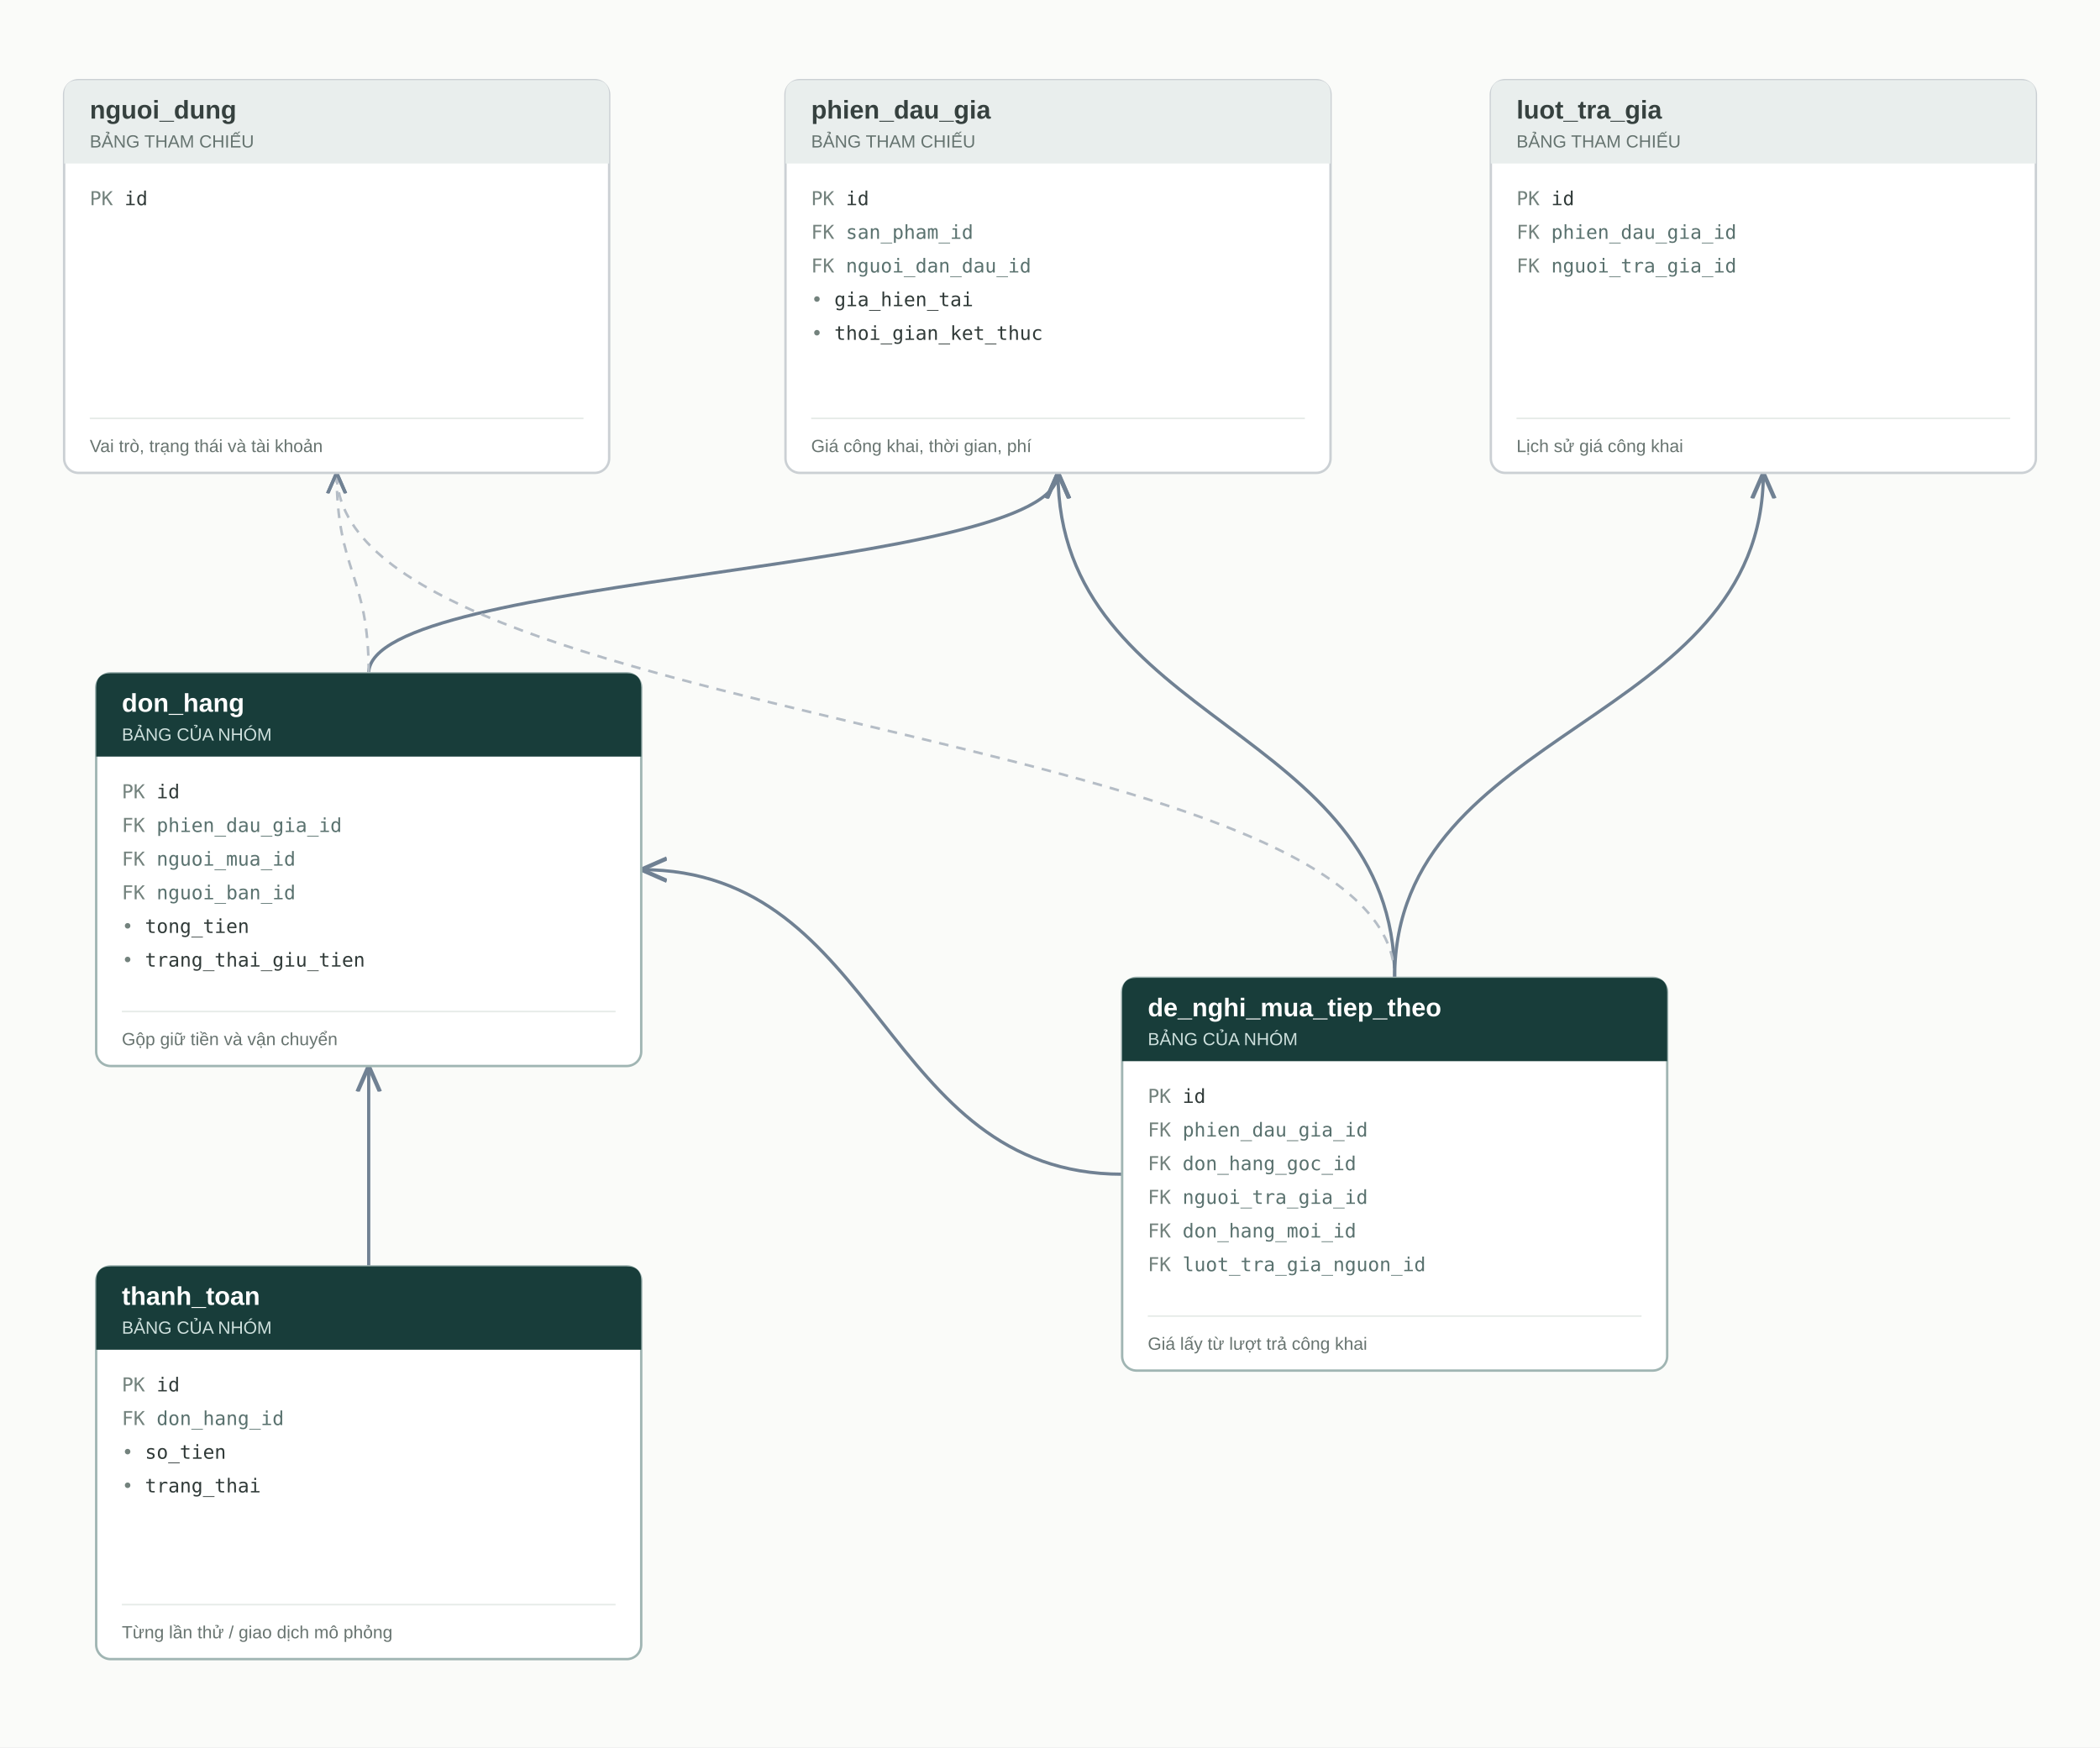
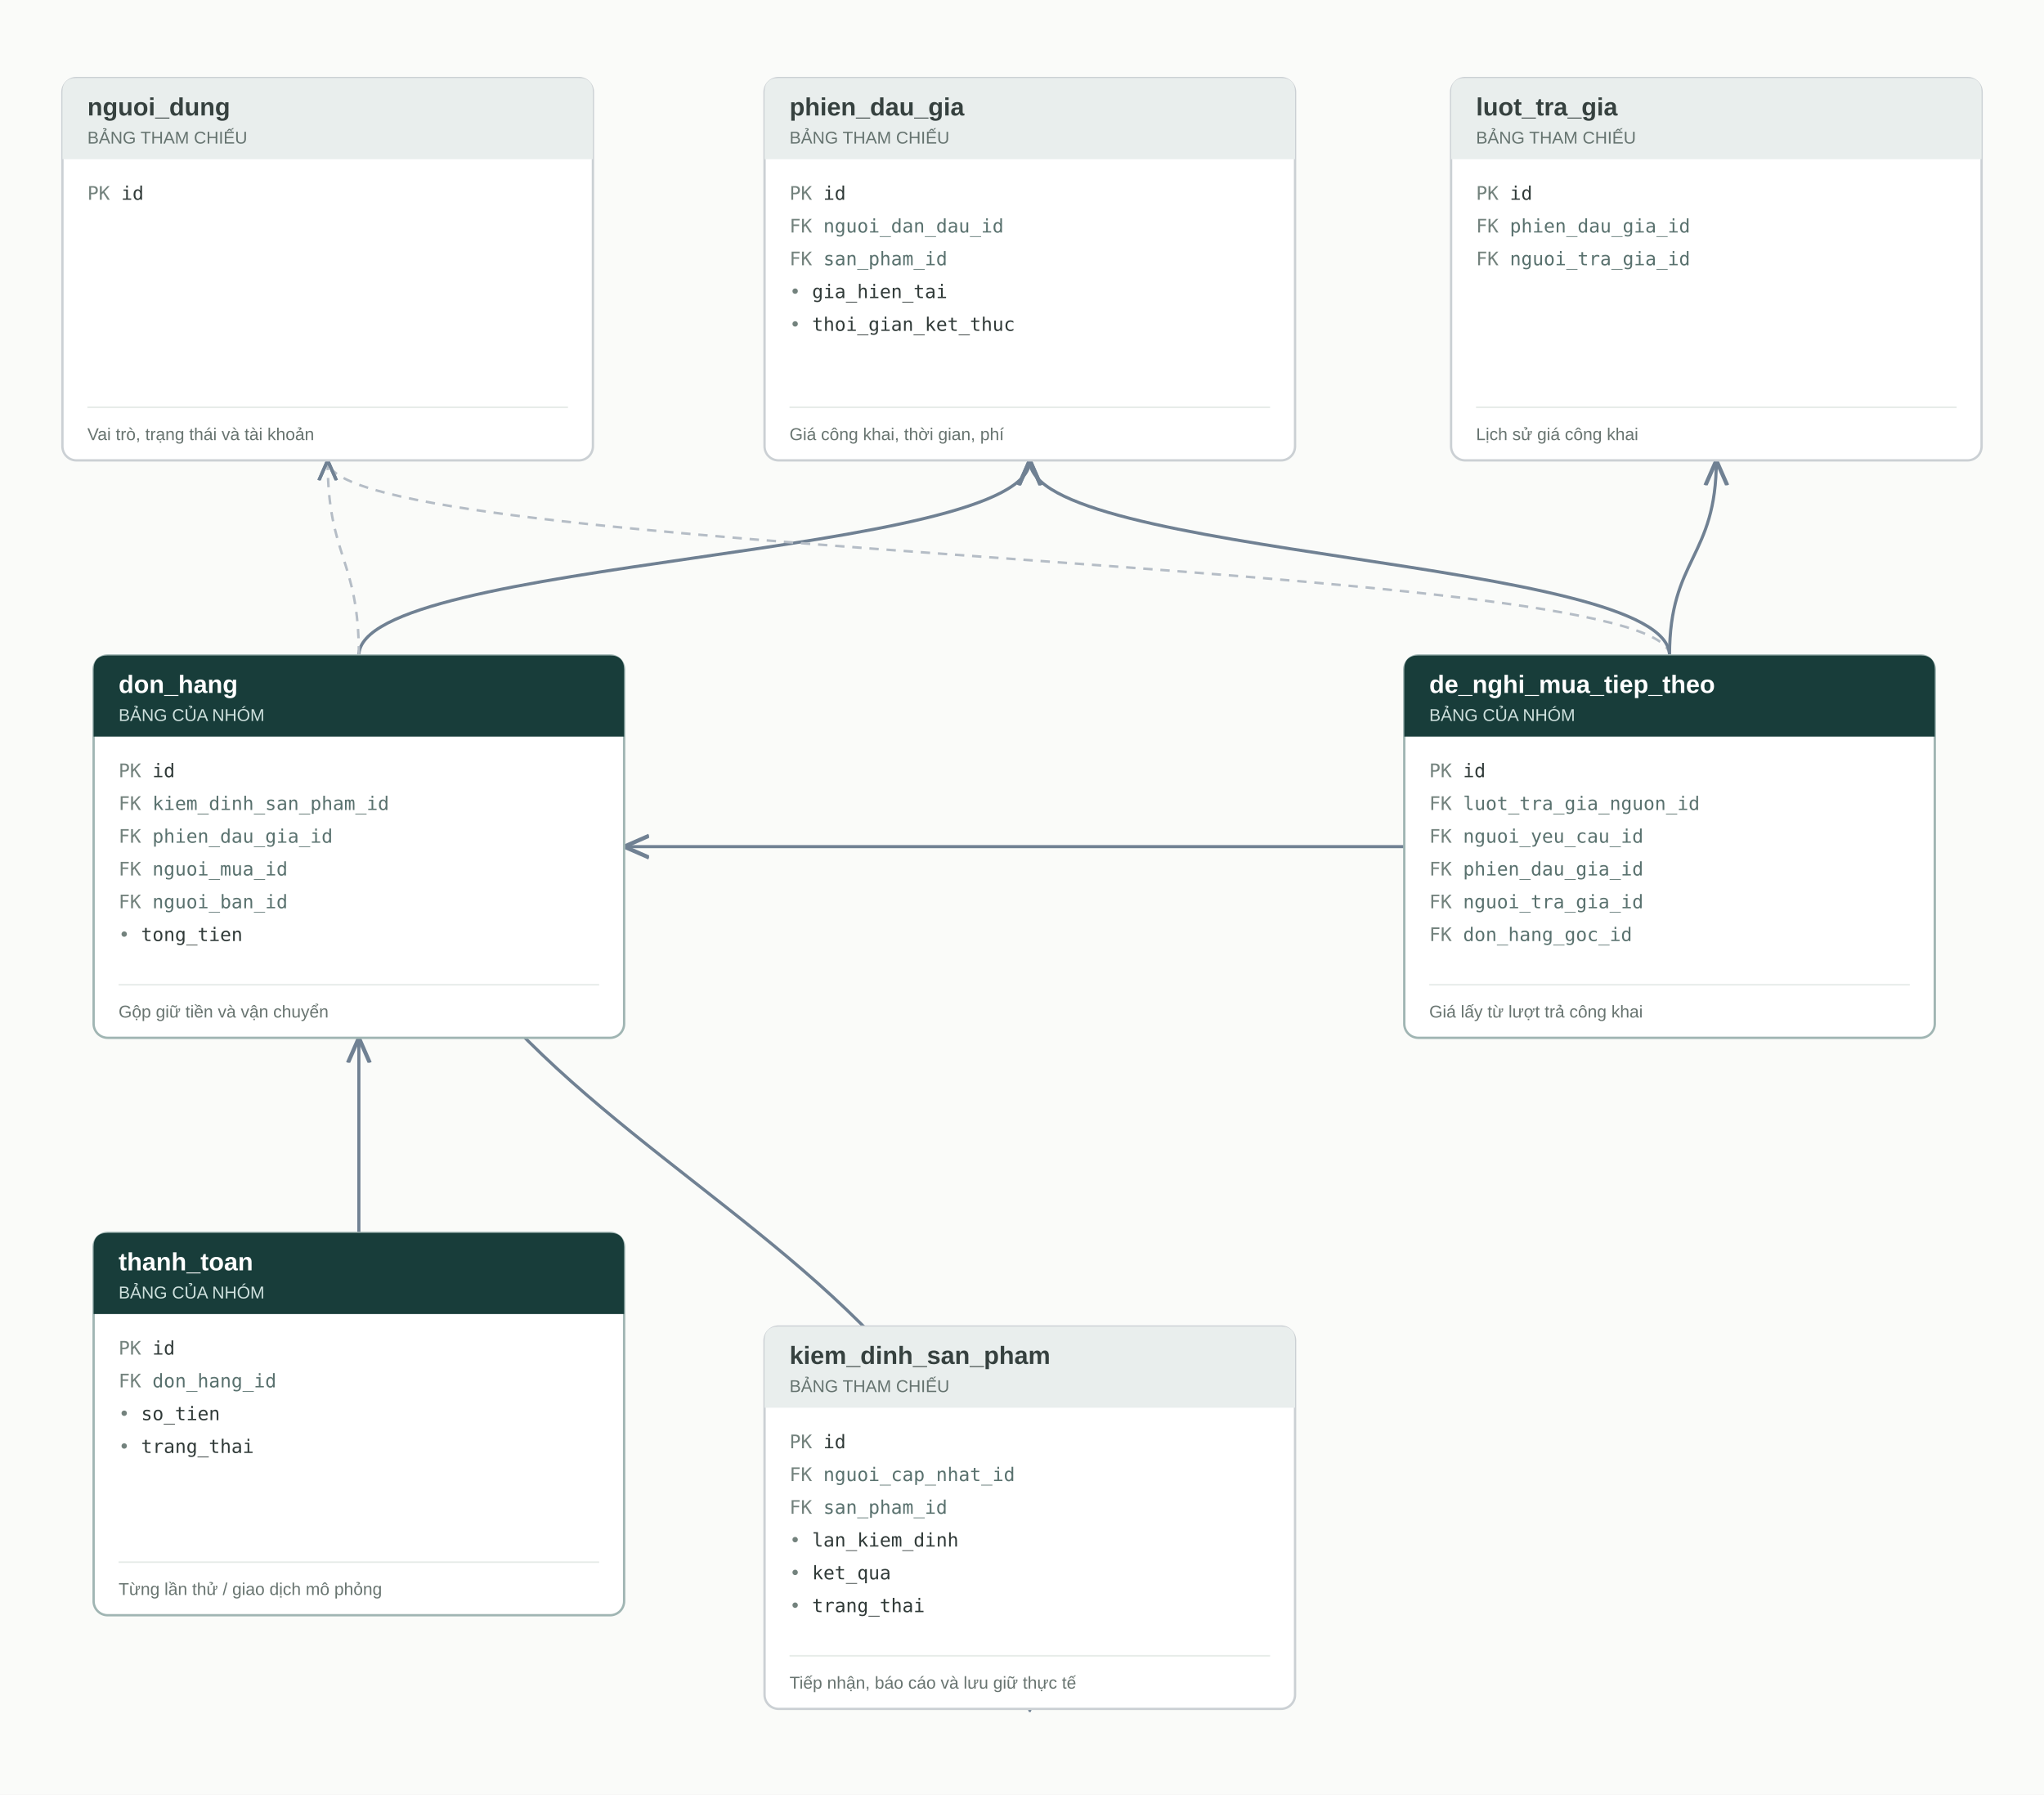
- <svg xmlns="http://www.w3.org/2000/svg" viewBox="0 0 1310 1090" role="img" aria-label="Đơn hàng và thanh toán">
+ <svg xmlns="http://www.w3.org/2000/svg" viewBox="0 0 1310 1150" role="img" aria-label="Đơn hàng và thanh toán">
  <defs>
    <marker id="mui-04-giao-dich" markerWidth="9" markerHeight="9" refX="8" refY="4.5" orient="auto">
      <path d="M0,1 L8,4.5 L0,8" fill="none" stroke="#708193" stroke-width="1.3" />
    </marker>
  </defs>
  <rect width="100%" height="100%" fill="#fafbf9" />
+   <g class="edge" data-con="don_hang" data-cha="kiem_dinh_san_pham">
+     <path d="M230,420 C230,757.5 660,757.5 660,1095" fill="none" stroke="#708193" stroke-width="2" marker-end="url(#mui-04-giao-dich)" />
+   </g>
  <g class="edge" data-con="don_hang" data-cha="phien_dau_gia">
    <path d="M230,420 C230,357.5 660,357.5 660,295" fill="none" stroke="#708193" stroke-width="2" marker-end="url(#mui-04-giao-dich)" />
  </g>
  <g class="edge actor" data-con="don_hang" data-cha="nguoi_dung">
    <path d="M230,420 C230,357.5 210,357.5 210,295" fill="none" stroke="#b5bdc6" stroke-width="1.6" stroke-dasharray="6 5" marker-end="url(#mui-04-giao-dich)" />
  </g>
  <g class="edge" data-con="thanh_toan" data-cha="don_hang">
    <path d="M230,790 C230,727.5 230,727.5 230,665" fill="none" stroke="#708193" stroke-width="2" marker-end="url(#mui-04-giao-dich)" />
  </g>
+   <g class="edge" data-con="de_nghi_mua_tiep_theo" data-cha="luot_tra_gia">
+     <path d="M1070,420 C1070,357.5 1100,357.5 1100,295" fill="none" stroke="#708193" stroke-width="2" marker-end="url(#mui-04-giao-dich)" />
+   </g>
+   <g class="edge actor" data-con="de_nghi_mua_tiep_theo" data-cha="nguoi_dung">
+     <path d="M1070,420 C1070,357.5 210,357.5 210,295" fill="none" stroke="#b5bdc6" stroke-width="1.6" stroke-dasharray="6 5" marker-end="url(#mui-04-giao-dich)" />
+   </g>
  <g class="edge" data-con="de_nghi_mua_tiep_theo" data-cha="phien_dau_gia">
-     <path d="M870,610 C870,452.5 660,452.5 660,295" fill="none" stroke="#708193" stroke-width="2" marker-end="url(#mui-04-giao-dich)" />
+     <path d="M1070,420 C1070,357.5 660,357.5 660,295" fill="none" stroke="#708193" stroke-width="2" marker-end="url(#mui-04-giao-dich)" />
  </g>
  <g class="edge" data-con="de_nghi_mua_tiep_theo" data-cha="don_hang">
-     <path d="M700,732.5 C550,732.5 550,542.5 400,542.5" fill="none" stroke="#708193" stroke-width="2" marker-end="url(#mui-04-giao-dich)" />
-   </g>
-   <g class="edge actor" data-con="de_nghi_mua_tiep_theo" data-cha="nguoi_dung">
-     <path d="M870,610 C870,452.5 210,452.5 210,295" fill="none" stroke="#b5bdc6" stroke-width="1.6" stroke-dasharray="6 5" marker-end="url(#mui-04-giao-dich)" />
-   </g>
-   <g class="edge" data-con="de_nghi_mua_tiep_theo" data-cha="luot_tra_gia">
-     <path d="M870,610 C870,452.5 1100,452.5 1100,295" fill="none" stroke="#708193" stroke-width="2" marker-end="url(#mui-04-giao-dich)" />
+     <path d="M900,542.5 C650,542.5 650,542.5 400,542.5" fill="none" stroke="#708193" stroke-width="2" marker-end="url(#mui-04-giao-dich)" />
  </g>
  <g class="node" data-bang="nguoi_dung" tabindex="0" role="button" aria-label="Xem bảng nguoi_dung" transform="translate(40,50)">
    <rect width="340" height="245" rx="9" fill="white" stroke="#cbd0d4" stroke-width="1.5" />
    <path d="M9,0 H331 Q340,0 340,9 V52 H0 V9 Q0,0 9,0" fill="#e9eeed" />
    <text x="16" y="24" fill="#36413f" font-family="Segoe UI,Arial" font-size="16" font-weight="650">nguoi_dung</text>
    <text x="16" y="42" fill="#65736f" font-family="Segoe UI,Arial" font-size="11">BẢNG THAM CHIẾU</text>
    <text x="16" y="78" fill="#303a38" font-family="Consolas,monospace" font-size="12">
      <tspan fill="#73827d">PK </tspan> id</text>
    <line x1="16" y1="211" x2="324" y2="211" stroke="#e6ebe8" />
    <text x="16" y="232" fill="#687470" font-family="Segoe UI,Arial" font-size="11">Vai trò, trạng thái và tài khoản</text>
  </g>
  <g class="node" data-bang="phien_dau_gia" tabindex="0" role="button" aria-label="Xem bảng phien_dau_gia" transform="translate(490,50)">
    <rect width="340" height="245" rx="9" fill="white" stroke="#cbd0d4" stroke-width="1.5" />
    <path d="M9,0 H331 Q340,0 340,9 V52 H0 V9 Q0,0 9,0" fill="#e9eeed" />
    <text x="16" y="24" fill="#36413f" font-family="Segoe UI,Arial" font-size="16" font-weight="650">phien_dau_gia</text>
    <text x="16" y="42" fill="#65736f" font-family="Segoe UI,Arial" font-size="11">BẢNG THAM CHIẾU</text>
    <text x="16" y="78" fill="#303a38" font-family="Consolas,monospace" font-size="12">
      <tspan fill="#73827d">PK </tspan> id</text>
    <text x="16" y="99" fill="#59716e" font-family="Consolas,monospace" font-size="12">
+       <tspan fill="#73827d">FK </tspan> nguoi_dan_dau_id</text>
+     <text x="16" y="120" fill="#59716e" font-family="Consolas,monospace" font-size="12">
      <tspan fill="#73827d">FK </tspan> san_pham_id</text>
-     <text x="16" y="120" fill="#59716e" font-family="Consolas,monospace" font-size="12">
-       <tspan fill="#73827d">FK </tspan> nguoi_dan_dau_id</text>
    <text x="16" y="141" fill="#303a38" font-family="Consolas,monospace" font-size="12">
      <tspan fill="#73827d">•  </tspan> gia_hien_tai</text>
    <text x="16" y="162" fill="#303a38" font-family="Consolas,monospace" font-size="12">
      <tspan fill="#73827d">•  </tspan> thoi_gian_ket_thuc</text>
    <line x1="16" y1="211" x2="324" y2="211" stroke="#e6ebe8" />
    <text x="16" y="232" fill="#687470" font-family="Segoe UI,Arial" font-size="11">Giá công khai, thời gian, phí</text>
  </g>
  <g class="node" data-bang="luot_tra_gia" tabindex="0" role="button" aria-label="Xem bảng luot_tra_gia" transform="translate(930,50)">
    <rect width="340" height="245" rx="9" fill="white" stroke="#cbd0d4" stroke-width="1.5" />
    <path d="M9,0 H331 Q340,0 340,9 V52 H0 V9 Q0,0 9,0" fill="#e9eeed" />
    <text x="16" y="24" fill="#36413f" font-family="Segoe UI,Arial" font-size="16" font-weight="650">luot_tra_gia</text>
    <text x="16" y="42" fill="#65736f" font-family="Segoe UI,Arial" font-size="11">BẢNG THAM CHIẾU</text>
    <text x="16" y="78" fill="#303a38" font-family="Consolas,monospace" font-size="12">
      <tspan fill="#73827d">PK </tspan> id</text>
    <text x="16" y="99" fill="#59716e" font-family="Consolas,monospace" font-size="12">
      <tspan fill="#73827d">FK </tspan> phien_dau_gia_id</text>
    <text x="16" y="120" fill="#59716e" font-family="Consolas,monospace" font-size="12">
      <tspan fill="#73827d">FK </tspan> nguoi_tra_gia_id</text>
    <line x1="16" y1="211" x2="324" y2="211" stroke="#e6ebe8" />
    <text x="16" y="232" fill="#687470" font-family="Segoe UI,Arial" font-size="11">Lịch sử giá công khai</text>
  </g>
  <g class="node" data-bang="don_hang" tabindex="0" role="button" aria-label="Xem bảng don_hang" transform="translate(60,420)">
    <rect width="340" height="245" rx="9" fill="white" stroke="#a0b5b3" stroke-width="1.5" />
    <path d="M9,0 H331 Q340,0 340,9 V52 H0 V9 Q0,0 9,0" fill="#183d3a" />
    <text x="16" y="24" fill="#fff" font-family="Segoe UI,Arial" font-size="16" font-weight="650">don_hang</text>
    <text x="16" y="42" fill="#cee0dd" font-family="Segoe UI,Arial" font-size="11">BẢNG CỦA NHÓM</text>
    <text x="16" y="78" fill="#303a38" font-family="Consolas,monospace" font-size="12">
      <tspan fill="#73827d">PK </tspan> id</text>
    <text x="16" y="99" fill="#59716e" font-family="Consolas,monospace" font-size="12">
+       <tspan fill="#73827d">FK </tspan> kiem_dinh_san_pham_id</text>
+     <text x="16" y="120" fill="#59716e" font-family="Consolas,monospace" font-size="12">
      <tspan fill="#73827d">FK </tspan> phien_dau_gia_id</text>
-     <text x="16" y="120" fill="#59716e" font-family="Consolas,monospace" font-size="12">
+     <text x="16" y="141" fill="#59716e" font-family="Consolas,monospace" font-size="12">
      <tspan fill="#73827d">FK </tspan> nguoi_mua_id</text>
-     <text x="16" y="141" fill="#59716e" font-family="Consolas,monospace" font-size="12">
+     <text x="16" y="162" fill="#59716e" font-family="Consolas,monospace" font-size="12">
      <tspan fill="#73827d">FK </tspan> nguoi_ban_id</text>
-     <text x="16" y="162" fill="#303a38" font-family="Consolas,monospace" font-size="12">
+     <text x="16" y="183" fill="#303a38" font-family="Consolas,monospace" font-size="12">
      <tspan fill="#73827d">•  </tspan> tong_tien</text>
-     <text x="16" y="183" fill="#303a38" font-family="Consolas,monospace" font-size="12">
-       <tspan fill="#73827d">•  </tspan> trang_thai_giu_tien</text>
    <line x1="16" y1="211" x2="324" y2="211" stroke="#e6ebe8" />
    <text x="16" y="232" fill="#687470" font-family="Segoe UI,Arial" font-size="11">Gộp giữ tiền và vận chuyển</text>
  </g>
  <g class="node" data-bang="thanh_toan" tabindex="0" role="button" aria-label="Xem bảng thanh_toan" transform="translate(60,790)">
    <rect width="340" height="245" rx="9" fill="white" stroke="#a0b5b3" stroke-width="1.5" />
    <path d="M9,0 H331 Q340,0 340,9 V52 H0 V9 Q0,0 9,0" fill="#183d3a" />
    <text x="16" y="24" fill="#fff" font-family="Segoe UI,Arial" font-size="16" font-weight="650">thanh_toan</text>
    <text x="16" y="42" fill="#cee0dd" font-family="Segoe UI,Arial" font-size="11">BẢNG CỦA NHÓM</text>
    <text x="16" y="78" fill="#303a38" font-family="Consolas,monospace" font-size="12">
      <tspan fill="#73827d">PK </tspan> id</text>
    <text x="16" y="99" fill="#59716e" font-family="Consolas,monospace" font-size="12">
      <tspan fill="#73827d">FK </tspan> don_hang_id</text>
    <text x="16" y="120" fill="#303a38" font-family="Consolas,monospace" font-size="12">
      <tspan fill="#73827d">•  </tspan> so_tien</text>
    <text x="16" y="141" fill="#303a38" font-family="Consolas,monospace" font-size="12">
      <tspan fill="#73827d">•  </tspan> trang_thai</text>
    <line x1="16" y1="211" x2="324" y2="211" stroke="#e6ebe8" />
    <text x="16" y="232" fill="#687470" font-family="Segoe UI,Arial" font-size="11">Từng lần thử / giao dịch mô phỏng</text>
  </g>
-   <g class="node" data-bang="de_nghi_mua_tiep_theo" tabindex="0" role="button" aria-label="Xem bảng de_nghi_mua_tiep_theo" transform="translate(700,610)">
+   <g class="node" data-bang="de_nghi_mua_tiep_theo" tabindex="0" role="button" aria-label="Xem bảng de_nghi_mua_tiep_theo" transform="translate(900,420)">
    <rect width="340" height="245" rx="9" fill="white" stroke="#a0b5b3" stroke-width="1.5" />
    <path d="M9,0 H331 Q340,0 340,9 V52 H0 V9 Q0,0 9,0" fill="#183d3a" />
    <text x="16" y="24" fill="#fff" font-family="Segoe UI,Arial" font-size="16" font-weight="650">de_nghi_mua_tiep_theo</text>
    <text x="16" y="42" fill="#cee0dd" font-family="Segoe UI,Arial" font-size="11">BẢNG CỦA NHÓM</text>
    <text x="16" y="78" fill="#303a38" font-family="Consolas,monospace" font-size="12">
      <tspan fill="#73827d">PK </tspan> id</text>
    <text x="16" y="99" fill="#59716e" font-family="Consolas,monospace" font-size="12">
+       <tspan fill="#73827d">FK </tspan> luot_tra_gia_nguon_id</text>
+     <text x="16" y="120" fill="#59716e" font-family="Consolas,monospace" font-size="12">
+       <tspan fill="#73827d">FK </tspan> nguoi_yeu_cau_id</text>
+     <text x="16" y="141" fill="#59716e" font-family="Consolas,monospace" font-size="12">
      <tspan fill="#73827d">FK </tspan> phien_dau_gia_id</text>
-     <text x="16" y="120" fill="#59716e" font-family="Consolas,monospace" font-size="12">
+     <text x="16" y="162" fill="#59716e" font-family="Consolas,monospace" font-size="12">
+       <tspan fill="#73827d">FK </tspan> nguoi_tra_gia_id</text>
+     <text x="16" y="183" fill="#59716e" font-family="Consolas,monospace" font-size="12">
      <tspan fill="#73827d">FK </tspan> don_hang_goc_id</text>
-     <text x="16" y="141" fill="#59716e" font-family="Consolas,monospace" font-size="12">
-       <tspan fill="#73827d">FK </tspan> nguoi_tra_gia_id</text>
-     <text x="16" y="162" fill="#59716e" font-family="Consolas,monospace" font-size="12">
-       <tspan fill="#73827d">FK </tspan> don_hang_moi_id</text>
-     <text x="16" y="183" fill="#59716e" font-family="Consolas,monospace" font-size="12">
-       <tspan fill="#73827d">FK </tspan> luot_tra_gia_nguon_id</text>
    <line x1="16" y1="211" x2="324" y2="211" stroke="#e6ebe8" />
    <text x="16" y="232" fill="#687470" font-family="Segoe UI,Arial" font-size="11">Giá lấy từ lượt trả công khai</text>
  </g>
+   <g class="node" data-bang="kiem_dinh_san_pham" tabindex="0" role="button" aria-label="Xem bảng kiem_dinh_san_pham" transform="translate(490,850)">
+     <rect width="340" height="245" rx="9" fill="white" stroke="#cbd0d4" stroke-width="1.5" />
+     <path d="M9,0 H331 Q340,0 340,9 V52 H0 V9 Q0,0 9,0" fill="#e9eeed" />
+     <text x="16" y="24" fill="#36413f" font-family="Segoe UI,Arial" font-size="16" font-weight="650">kiem_dinh_san_pham</text>
+     <text x="16" y="42" fill="#65736f" font-family="Segoe UI,Arial" font-size="11">BẢNG THAM CHIẾU</text>
+     <text x="16" y="78" fill="#303a38" font-family="Consolas,monospace" font-size="12">
+       <tspan fill="#73827d">PK </tspan> id</text>
+     <text x="16" y="99" fill="#59716e" font-family="Consolas,monospace" font-size="12">
+       <tspan fill="#73827d">FK </tspan> nguoi_cap_nhat_id</text>
+     <text x="16" y="120" fill="#59716e" font-family="Consolas,monospace" font-size="12">
+       <tspan fill="#73827d">FK </tspan> san_pham_id</text>
+     <text x="16" y="141" fill="#303a38" font-family="Consolas,monospace" font-size="12">
+       <tspan fill="#73827d">•  </tspan> lan_kiem_dinh</text>
+     <text x="16" y="162" fill="#303a38" font-family="Consolas,monospace" font-size="12">
+       <tspan fill="#73827d">•  </tspan> ket_qua</text>
+     <text x="16" y="183" fill="#303a38" font-family="Consolas,monospace" font-size="12">
+       <tspan fill="#73827d">•  </tspan> trang_thai</text>
+     <line x1="16" y1="211" x2="324" y2="211" stroke="#e6ebe8" />
+     <text x="16" y="232" fill="#687470" font-family="Segoe UI,Arial" font-size="11">Tiếp nhận, báo cáo và lưu giữ thực tế</text>
+   </g>
</svg>
